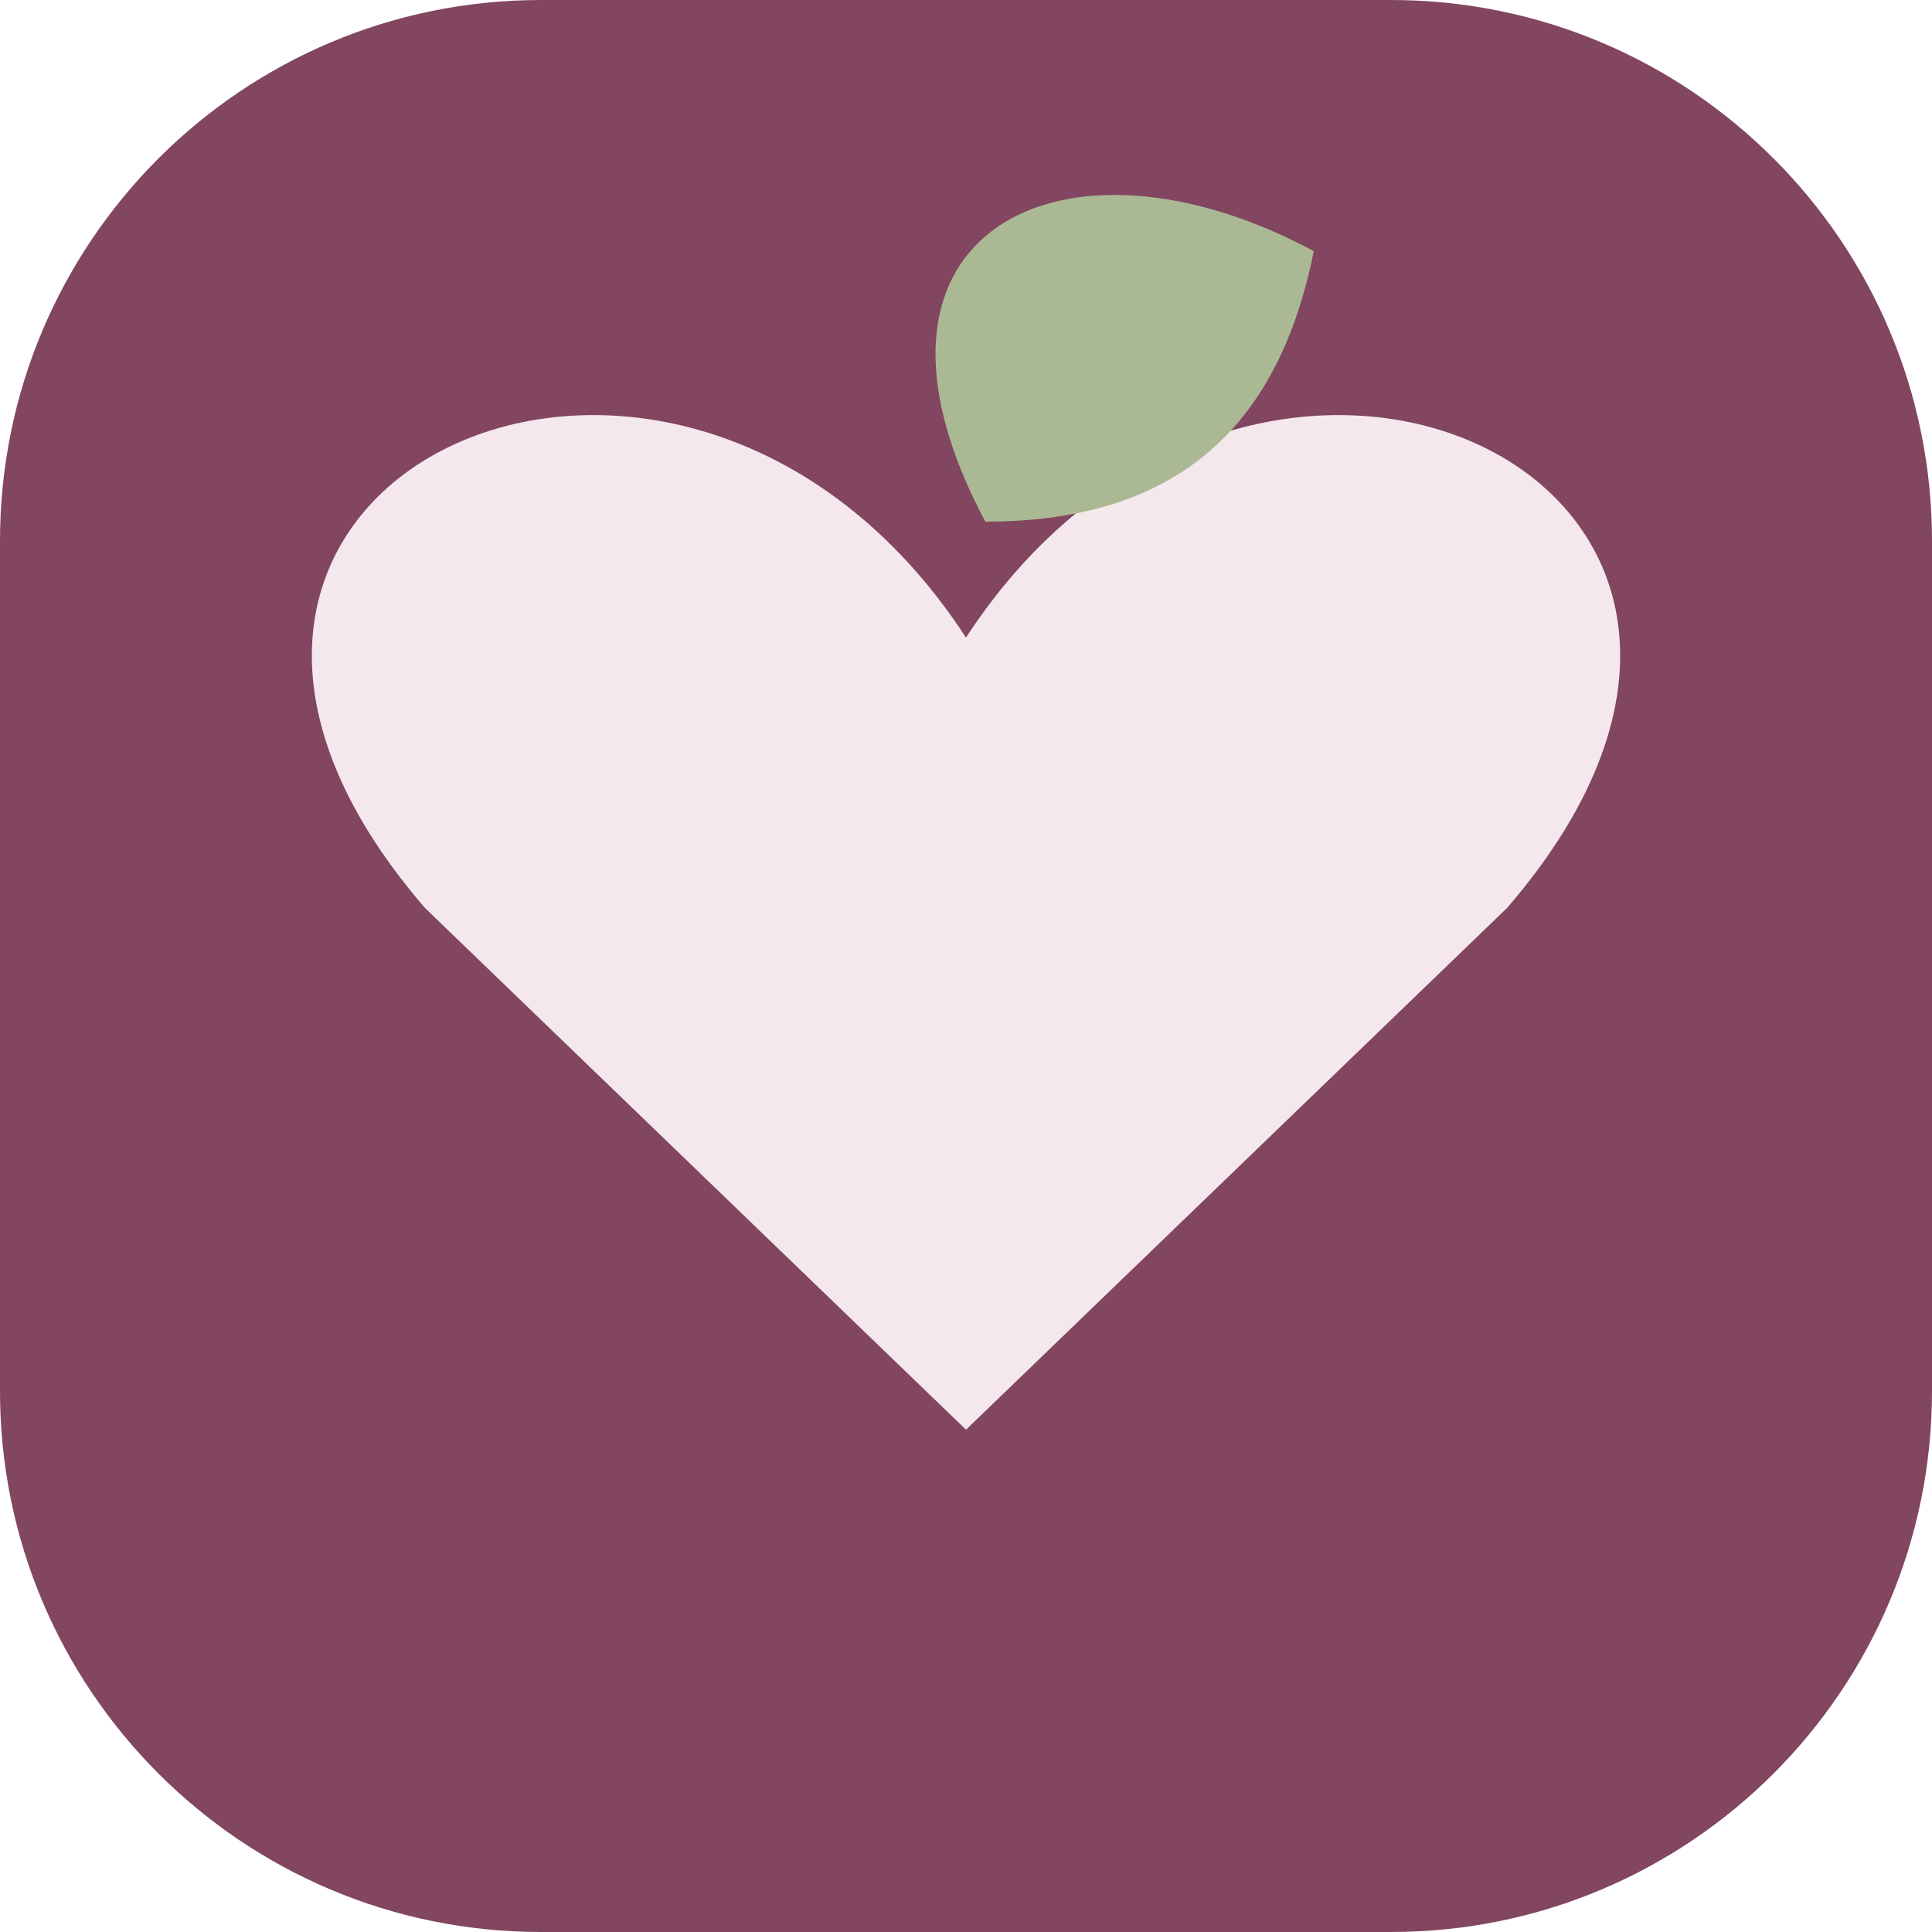
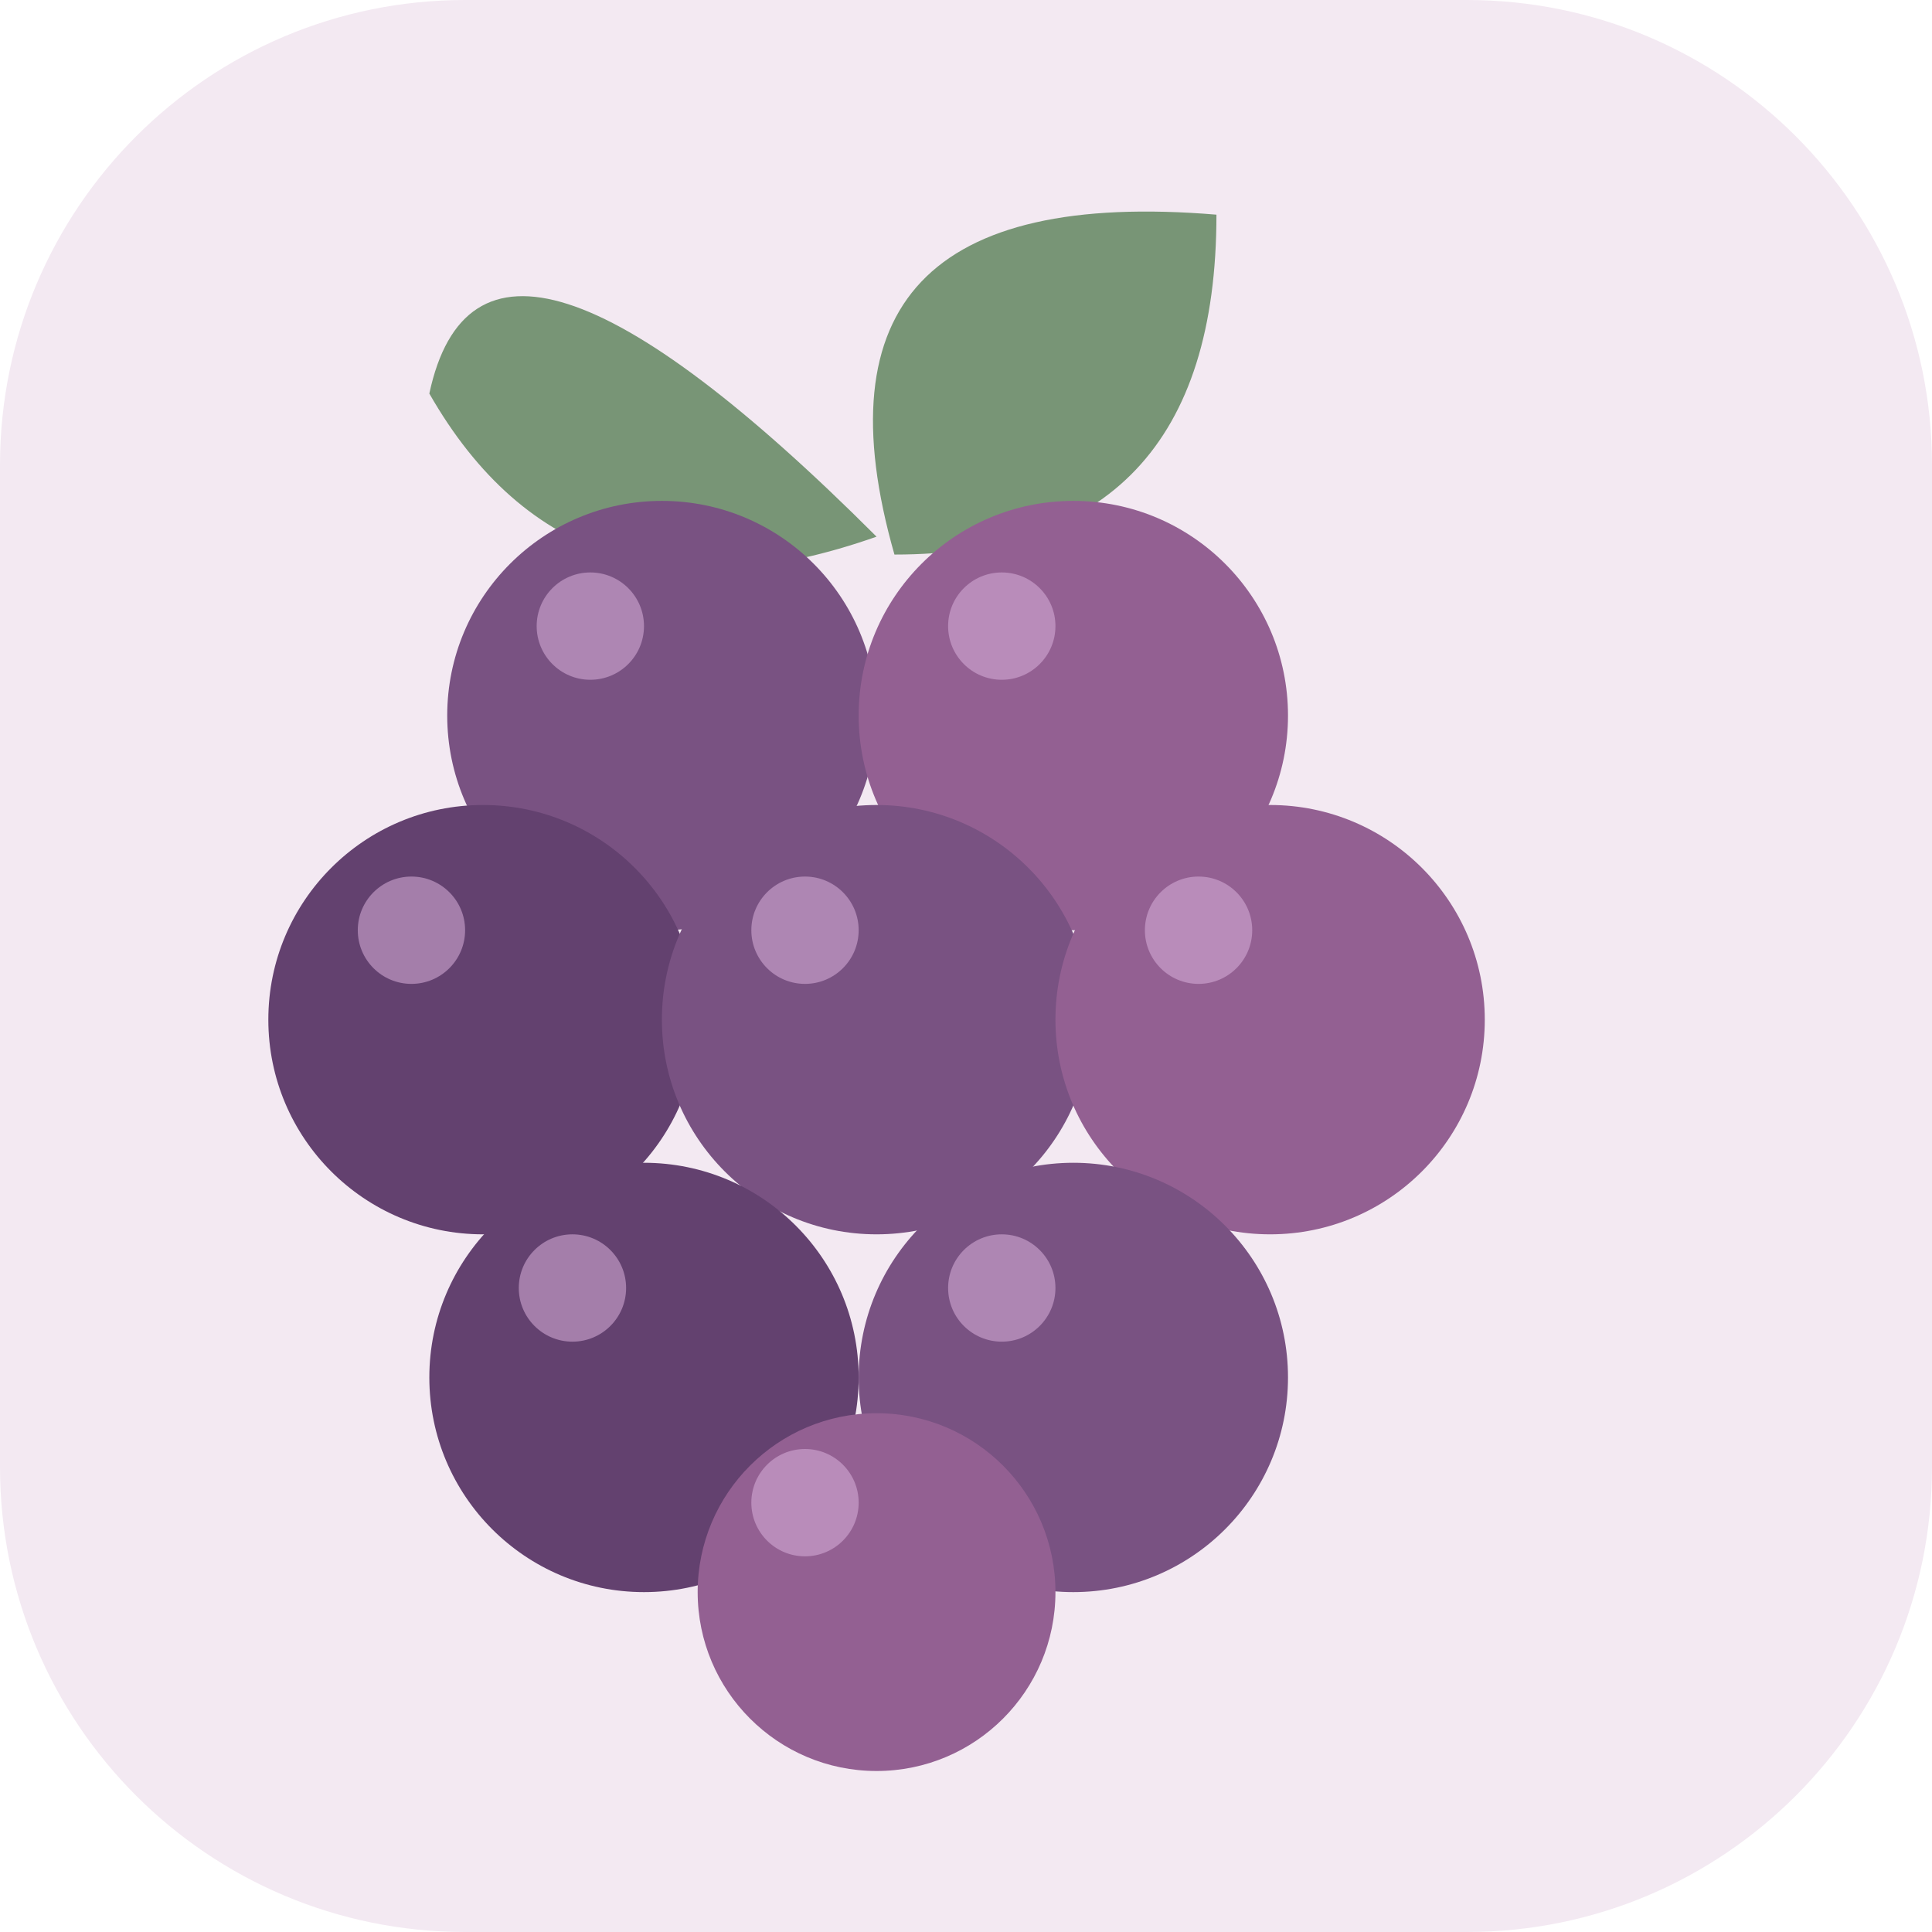
- <svg xmlns="http://www.w3.org/2000/svg" viewBox="0 0 100 100">
-   <rect width="100" height="100" rx="28" fill="#824661" />
-   <path d="M50 74 22 47C3 25 35 10 50 33 65 10 97 25 78 47Z" fill="#f5e8ed" />
-   <path d="M51 27C43 12 55 6 68 13 66 23 60 27 51 27Z" fill="#aab994" />
+ <svg xmlns="http://www.w3.org/2000/svg" viewBox="0 0 108 108">
+   <rect width="108" height="108" rx="26" fill="#f3e9f2" />
+   <path d="M50 31Q44 10 68 12Q68 31 50 31M49 30Q27 8 24 22Q32 36 49 30" fill="#789576" />
+   <circle cx="37" cy="40" r="12" fill="#795282" />
+   <circle cx="33" cy="35" r="3" fill="#d8b0db" opacity=".55" />
+   <circle cx="60" cy="40" r="12" fill="#936092" />
+   <circle cx="56" cy="35" r="3" fill="#d8b0db" opacity=".55" />
+   <circle cx="27" cy="57" r="12" fill="#63416f" />
+   <circle cx="23" cy="52" r="3" fill="#d8b0db" opacity=".55" />
+   <circle cx="49" cy="57" r="12" fill="#795282" />
+   <circle cx="45" cy="52" r="3" fill="#d8b0db" opacity=".55" />
+   <circle cx="71" cy="57" r="12" fill="#936092" />
+   <circle cx="67" cy="52" r="3" fill="#d8b0db" opacity=".55" />
+   <circle cx="36" cy="77" r="12" fill="#63416f" />
+   <circle cx="32" cy="72" r="3" fill="#d8b0db" opacity=".55" />
+   <circle cx="60" cy="77" r="12" fill="#795282" />
+   <circle cx="56" cy="72" r="3" fill="#d8b0db" opacity=".55" />
+   <circle cx="49" cy="89" r="10" fill="#936092" />
+   <circle cx="45" cy="84" r="3" fill="#d8b0db" opacity=".55" />
</svg>
